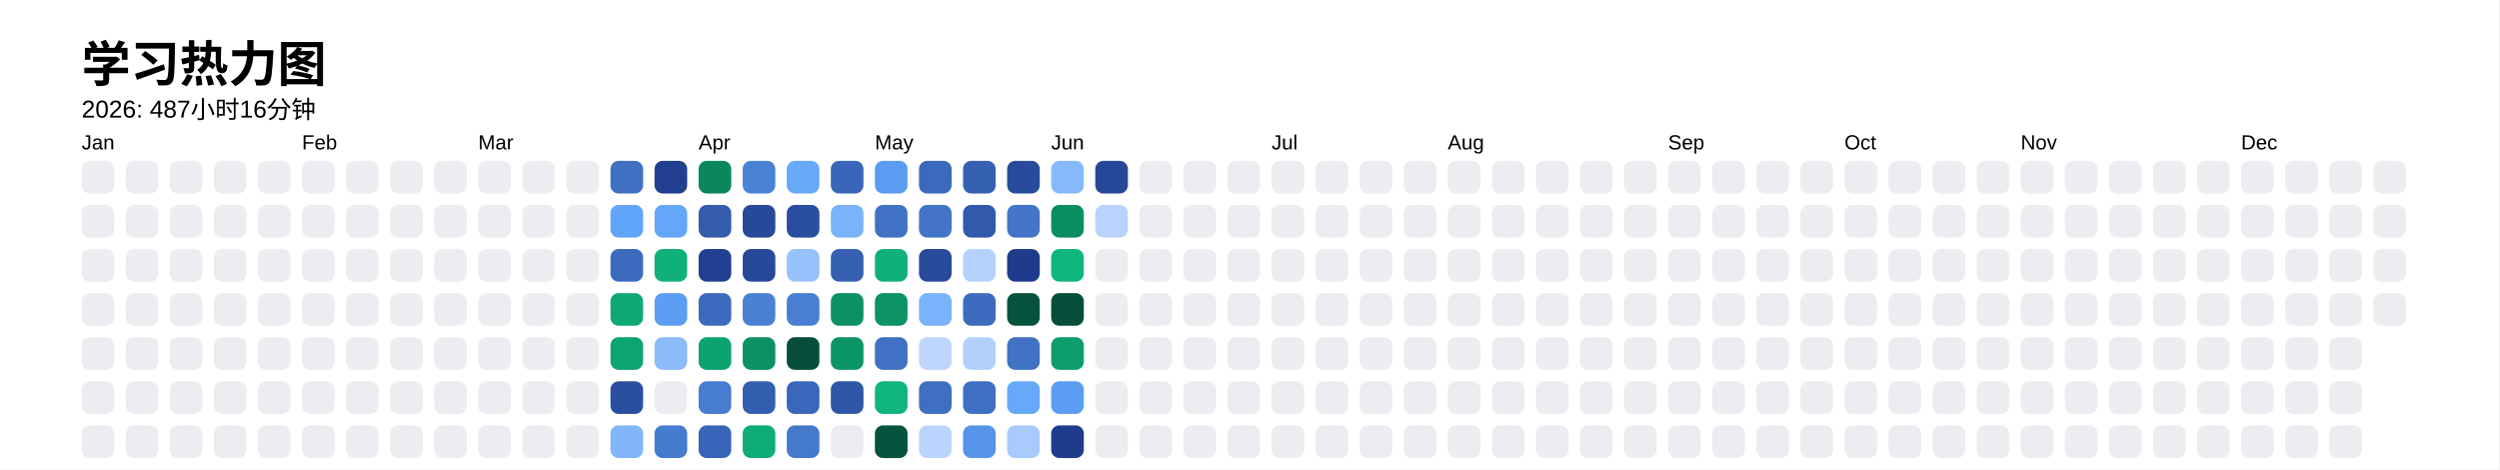
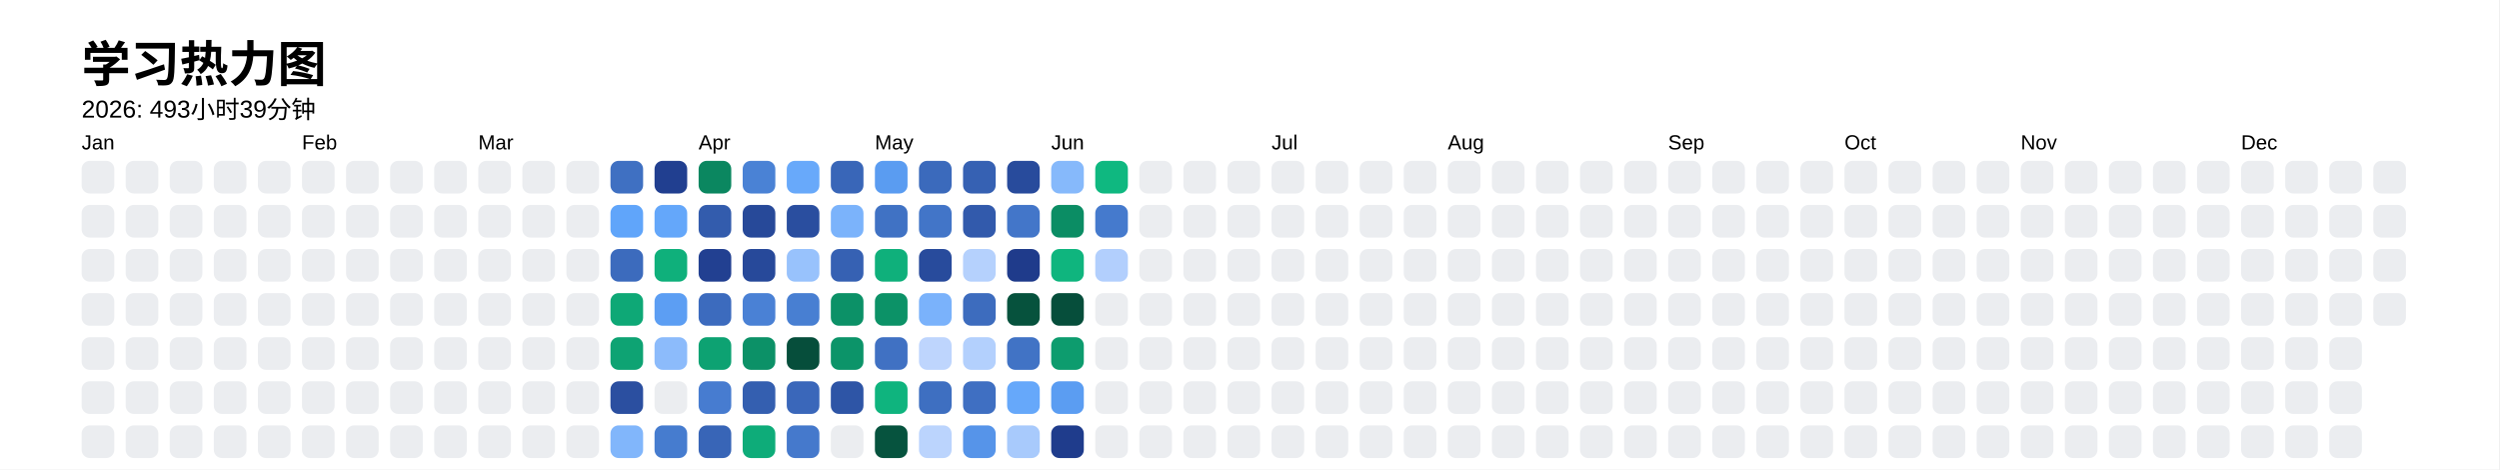
<svg xmlns="http://www.w3.org/2000/svg" style="background-color:white;" baseProfile="full" height="57.5mm" version="1.1" viewBox="0,0,306.2,57.5" width="306.2mm">
  <defs />
  <rect fill="#FFFFFF" height="57.5" width="306.2" x="0" y="0" />
  <text fill="#000000" style="font-size:6px; font-family:Arial; font-weight:bold;" x="10" y="10">学习热力图</text>
-   <text fill="#000000" style="font-size:3px; font-family:Arial;" x="10" y="14.4">2026: 487小时16分钟</text>
+   <text fill="#000000" style="font-size:3px; font-family:Arial;" x="10" y="14.4">2026: 493小时39分钟</text>
  <text fill="#000000" style="font-size:2.5px; font-family:Arial" x="10" y="18.3">Jan</text>
  <rect fill="#ebedf0" height="4" rx="1" ry="1" width="4" x="10" y="19.7" />
  <rect fill="#ebedf0" height="4" rx="1" ry="1" width="4" x="10" y="25.1" />
  <rect fill="#ebedf0" height="4" rx="1" ry="1" width="4" x="10" y="30.5" />
  <rect fill="#ebedf0" height="4" rx="1" ry="1" width="4" x="10" y="35.9" />
  <rect fill="#ebedf0" height="4" rx="1" ry="1" width="4" x="10" y="41.3" />
  <rect fill="#ebedf0" height="4" rx="1" ry="1" width="4" x="10" y="46.7" />
  <rect fill="#ebedf0" height="4" rx="1" ry="1" width="4" x="10" y="52.1" />
  <rect fill="#ebedf0" height="4" rx="1" ry="1" width="4" x="15.4" y="19.7" />
  <rect fill="#ebedf0" height="4" rx="1" ry="1" width="4" x="15.4" y="25.1" />
  <rect fill="#ebedf0" height="4" rx="1" ry="1" width="4" x="15.4" y="30.5" />
  <rect fill="#ebedf0" height="4" rx="1" ry="1" width="4" x="15.4" y="35.9" />
  <rect fill="#ebedf0" height="4" rx="1" ry="1" width="4" x="15.4" y="41.3" />
  <rect fill="#ebedf0" height="4" rx="1" ry="1" width="4" x="15.4" y="46.7" />
  <rect fill="#ebedf0" height="4" rx="1" ry="1" width="4" x="15.4" y="52.1" />
  <rect fill="#ebedf0" height="4" rx="1" ry="1" width="4" x="20.8" y="19.7" />
  <rect fill="#ebedf0" height="4" rx="1" ry="1" width="4" x="20.8" y="25.1" />
  <rect fill="#ebedf0" height="4" rx="1" ry="1" width="4" x="20.8" y="30.5" />
  <rect fill="#ebedf0" height="4" rx="1" ry="1" width="4" x="20.8" y="35.9" />
  <rect fill="#ebedf0" height="4" rx="1" ry="1" width="4" x="20.8" y="41.3" />
  <rect fill="#ebedf0" height="4" rx="1" ry="1" width="4" x="20.8" y="46.7" />
  <rect fill="#ebedf0" height="4" rx="1" ry="1" width="4" x="20.8" y="52.1" />
  <rect fill="#ebedf0" height="4" rx="1" ry="1" width="4" x="26.2" y="19.7" />
  <rect fill="#ebedf0" height="4" rx="1" ry="1" width="4" x="26.2" y="25.1" />
  <rect fill="#ebedf0" height="4" rx="1" ry="1" width="4" x="26.2" y="30.5" />
  <rect fill="#ebedf0" height="4" rx="1" ry="1" width="4" x="26.2" y="35.9" />
  <rect fill="#ebedf0" height="4" rx="1" ry="1" width="4" x="26.2" y="41.3" />
  <rect fill="#ebedf0" height="4" rx="1" ry="1" width="4" x="26.2" y="46.7" />
  <rect fill="#ebedf0" height="4" rx="1" ry="1" width="4" x="26.2" y="52.1" />
  <rect fill="#ebedf0" height="4" rx="1" ry="1" width="4" x="31.6" y="19.7" />
  <rect fill="#ebedf0" height="4" rx="1" ry="1" width="4" x="31.6" y="25.1" />
  <rect fill="#ebedf0" height="4" rx="1" ry="1" width="4" x="31.6" y="30.5" />
  <rect fill="#ebedf0" height="4" rx="1" ry="1" width="4" x="31.6" y="35.9" />
  <rect fill="#ebedf0" height="4" rx="1" ry="1" width="4" x="31.6" y="41.3" />
  <rect fill="#ebedf0" height="4" rx="1" ry="1" width="4" x="31.6" y="46.7" />
  <rect fill="#ebedf0" height="4" rx="1" ry="1" width="4" x="31.6" y="52.1" />
  <text fill="#000000" style="font-size:2.5px; font-family:Arial" x="37.0" y="18.3">Feb</text>
  <rect fill="#ebedf0" height="4" rx="1" ry="1" width="4" x="37.0" y="19.7" />
  <rect fill="#ebedf0" height="4" rx="1" ry="1" width="4" x="37.0" y="25.1" />
  <rect fill="#ebedf0" height="4" rx="1" ry="1" width="4" x="37.0" y="30.5" />
  <rect fill="#ebedf0" height="4" rx="1" ry="1" width="4" x="37.0" y="35.9" />
  <rect fill="#ebedf0" height="4" rx="1" ry="1" width="4" x="37.0" y="41.3" />
  <rect fill="#ebedf0" height="4" rx="1" ry="1" width="4" x="37.0" y="46.7" />
  <rect fill="#ebedf0" height="4" rx="1" ry="1" width="4" x="37.0" y="52.1" />
  <rect fill="#ebedf0" height="4" rx="1" ry="1" width="4" x="42.4" y="19.7" />
  <rect fill="#ebedf0" height="4" rx="1" ry="1" width="4" x="42.4" y="25.1" />
  <rect fill="#ebedf0" height="4" rx="1" ry="1" width="4" x="42.4" y="30.5" />
  <rect fill="#ebedf0" height="4" rx="1" ry="1" width="4" x="42.4" y="35.9" />
  <rect fill="#ebedf0" height="4" rx="1" ry="1" width="4" x="42.4" y="41.3" />
  <rect fill="#ebedf0" height="4" rx="1" ry="1" width="4" x="42.4" y="46.7" />
  <rect fill="#ebedf0" height="4" rx="1" ry="1" width="4" x="42.4" y="52.1" />
  <rect fill="#ebedf0" height="4" rx="1" ry="1" width="4" x="47.8" y="19.7" />
  <rect fill="#ebedf0" height="4" rx="1" ry="1" width="4" x="47.8" y="25.1" />
  <rect fill="#ebedf0" height="4" rx="1" ry="1" width="4" x="47.8" y="30.5" />
  <rect fill="#ebedf0" height="4" rx="1" ry="1" width="4" x="47.8" y="35.9" />
  <rect fill="#ebedf0" height="4" rx="1" ry="1" width="4" x="47.8" y="41.3" />
  <rect fill="#ebedf0" height="4" rx="1" ry="1" width="4" x="47.8" y="46.7" />
  <rect fill="#ebedf0" height="4" rx="1" ry="1" width="4" x="47.8" y="52.1" />
  <rect fill="#ebedf0" height="4" rx="1" ry="1" width="4" x="53.2" y="19.7" />
  <rect fill="#ebedf0" height="4" rx="1" ry="1" width="4" x="53.2" y="25.1" />
  <rect fill="#ebedf0" height="4" rx="1" ry="1" width="4" x="53.2" y="30.5" />
  <rect fill="#ebedf0" height="4" rx="1" ry="1" width="4" x="53.2" y="35.9" />
  <rect fill="#ebedf0" height="4" rx="1" ry="1" width="4" x="53.2" y="41.3" />
  <rect fill="#ebedf0" height="4" rx="1" ry="1" width="4" x="53.2" y="46.7" />
  <rect fill="#ebedf0" height="4" rx="1" ry="1" width="4" x="53.2" y="52.1" />
  <text fill="#000000" style="font-size:2.5px; font-family:Arial" x="58.6" y="18.3">Mar</text>
  <rect fill="#ebedf0" height="4" rx="1" ry="1" width="4" x="58.6" y="19.7" />
  <rect fill="#ebedf0" height="4" rx="1" ry="1" width="4" x="58.6" y="25.1" />
  <rect fill="#ebedf0" height="4" rx="1" ry="1" width="4" x="58.6" y="30.5" />
  <rect fill="#ebedf0" height="4" rx="1" ry="1" width="4" x="58.6" y="35.9" />
  <rect fill="#ebedf0" height="4" rx="1" ry="1" width="4" x="58.6" y="41.3" />
  <rect fill="#ebedf0" height="4" rx="1" ry="1" width="4" x="58.6" y="46.7" />
  <rect fill="#ebedf0" height="4" rx="1" ry="1" width="4" x="58.6" y="52.1" />
  <rect fill="#ebedf0" height="4" rx="1" ry="1" width="4" x="64" y="19.7" />
  <rect fill="#ebedf0" height="4" rx="1" ry="1" width="4" x="64" y="25.1" />
  <rect fill="#ebedf0" height="4" rx="1" ry="1" width="4" x="64" y="30.5" />
  <rect fill="#ebedf0" height="4" rx="1" ry="1" width="4" x="64" y="35.9" />
  <rect fill="#ebedf0" height="4" rx="1" ry="1" width="4" x="64" y="41.3" />
  <rect fill="#ebedf0" height="4" rx="1" ry="1" width="4" x="64" y="46.7" />
  <rect fill="#ebedf0" height="4" rx="1" ry="1" width="4" x="64" y="52.1" />
  <rect fill="#ebedf0" height="4" rx="1" ry="1" width="4" x="69.4" y="19.7" />
  <rect fill="#ebedf0" height="4" rx="1" ry="1" width="4" x="69.4" y="25.1" />
  <rect fill="#ebedf0" height="4" rx="1" ry="1" width="4" x="69.4" y="30.5" />
  <rect fill="#ebedf0" height="4" rx="1" ry="1" width="4" x="69.4" y="35.9" />
  <rect fill="#ebedf0" height="4" rx="1" ry="1" width="4" x="69.4" y="41.3" />
  <rect fill="#ebedf0" height="4" rx="1" ry="1" width="4" x="69.4" y="46.7" />
  <rect fill="#ebedf0" height="4" rx="1" ry="1" width="4" x="69.4" y="52.1" />
  <rect fill="#3f70c2" height="4" rx="1" ry="1" width="4" x="74.8" y="19.7" />
  <rect fill="#60a5fa" height="4" rx="1" ry="1" width="4" x="74.8" y="25.1" />
  <rect fill="#3c6bbd" height="4" rx="1" ry="1" width="4" x="74.8" y="30.5" />
  <rect fill="#0ea876" height="4" rx="1" ry="1" width="4" x="74.8" y="35.9" />
  <rect fill="#0ea373" height="4" rx="1" ry="1" width="4" x="74.8" y="41.3" />
  <rect fill="#2b4fa0" height="4" rx="1" ry="1" width="4" x="74.8" y="46.7" />
  <rect fill="#81b6fb" height="4" rx="1" ry="1" width="4" x="74.8" y="52.1" />
  <rect fill="#213f90" height="4" rx="1" ry="1" width="4" x="80.2" y="19.7" />
  <rect fill="#64a7fa" height="4" rx="1" ry="1" width="4" x="80.2" y="25.1" />
  <rect fill="#0fb07b" height="4" rx="1" ry="1" width="4" x="80.2" y="30.5" />
  <rect fill="#5c9ef3" height="4" rx="1" ry="1" width="4" x="80.2" y="35.9" />
  <rect fill="#8cbbfb" height="4" rx="1" ry="1" width="4" x="80.2" y="41.3" />
  <rect fill="#ebedf0" height="4" rx="1" ry="1" width="4" x="80.2" y="46.7" />
  <rect fill="#467ccf" height="4" rx="1" ry="1" width="4" x="80.2" y="52.1" />
  <text fill="#000000" style="font-size:2.5px; font-family:Arial" x="85.6" y="18.3">Apr</text>
  <rect fill="#0b8760" height="4" rx="1" ry="1" width="4" x="85.6" y="19.7" />
  <rect fill="#335cad" height="4" rx="1" ry="1" width="4" x="85.6" y="25.1" />
  <rect fill="#224091" height="4" rx="1" ry="1" width="4" x="85.6" y="30.5" />
  <rect fill="#3c6bbe" height="4" rx="1" ry="1" width="4" x="85.6" y="35.9" />
  <rect fill="#0da272" height="4" rx="1" ry="1" width="4" x="85.6" y="41.3" />
  <rect fill="#477cd0" height="4" rx="1" ry="1" width="4" x="85.6" y="46.7" />
  <rect fill="#3865b7" height="4" rx="1" ry="1" width="4" x="85.6" y="52.1" />
  <rect fill="#4a82d5" height="4" rx="1" ry="1" width="4" x="91" y="19.7" />
  <rect fill="#274999" height="4" rx="1" ry="1" width="4" x="91" y="25.1" />
  <rect fill="#27499a" height="4" rx="1" ry="1" width="4" x="91" y="30.5" />
  <rect fill="#4a81d5" height="4" rx="1" ry="1" width="4" x="91" y="35.9" />
  <rect fill="#0c9167" height="4" rx="1" ry="1" width="4" x="91" y="41.3" />
  <rect fill="#345fb0" height="4" rx="1" ry="1" width="4" x="91" y="46.7" />
  <rect fill="#0eac79" height="4" rx="1" ry="1" width="4" x="91" y="52.1" />
  <rect fill="#68a9fa" height="4" rx="1" ry="1" width="4" x="96.4" y="19.7" />
  <rect fill="#2a4e9f" height="4" rx="1" ry="1" width="4" x="96.4" y="25.1" />
  <rect fill="#98c2fc" height="4" rx="1" ry="1" width="4" x="96.4" y="30.5" />
  <rect fill="#487fd2" height="4" rx="1" ry="1" width="4" x="96.4" y="35.9" />
  <rect fill="#064e3b" height="4" rx="1" ry="1" width="4" x="96.4" y="41.3" />
  <rect fill="#3a67ba" height="4" rx="1" ry="1" width="4" x="96.4" y="46.7" />
  <rect fill="#4579cc" height="4" rx="1" ry="1" width="4" x="96.4" y="52.1" />
  <rect fill="#3966b8" height="4" rx="1" ry="1" width="4" x="101.8" y="19.7" />
  <rect fill="#7bb3fb" height="4" rx="1" ry="1" width="4" x="101.8" y="25.1" />
  <rect fill="#3661b3" height="4" rx="1" ry="1" width="4" x="101.8" y="30.5" />
  <rect fill="#0c9167" height="4" rx="1" ry="1" width="4" x="101.8" y="35.9" />
  <rect fill="#0c9469" height="4" rx="1" ry="1" width="4" x="101.8" y="41.3" />
  <rect fill="#2e55a6" height="4" rx="1" ry="1" width="4" x="101.8" y="46.7" />
  <rect fill="#ebedf0" height="4" rx="1" ry="1" width="4" x="101.8" y="52.1" />
  <text fill="#000000" style="font-size:2.5px; font-family:Arial" x="107.2" y="18.3">May</text>
  <rect fill="#5a9cf1" height="4" rx="1" ry="1" width="4" x="107.2" y="19.7" />
  <rect fill="#4072c4" height="4" rx="1" ry="1" width="4" x="107.2" y="25.1" />
  <rect fill="#0fb07b" height="4" rx="1" ry="1" width="4" x="107.2" y="30.5" />
  <rect fill="#0c9267" height="4" rx="1" ry="1" width="4" x="107.2" y="35.9" />
  <rect fill="#4071c3" height="4" rx="1" ry="1" width="4" x="107.2" y="41.3" />
  <rect fill="#0fb47e" height="4" rx="1" ry="1" width="4" x="107.2" y="46.7" />
  <rect fill="#06533e" height="4" rx="1" ry="1" width="4" x="107.2" y="52.1" />
  <rect fill="#3b6abc" height="4" rx="1" ry="1" width="4" x="112.6" y="19.7" />
  <rect fill="#4275c8" height="4" rx="1" ry="1" width="4" x="112.6" y="25.1" />
  <rect fill="#284b9c" height="4" rx="1" ry="1" width="4" x="112.6" y="30.5" />
  <rect fill="#7ab2fb" height="4" rx="1" ry="1" width="4" x="112.6" y="35.9" />
  <rect fill="#bed5fd" height="4" rx="1" ry="1" width="4" x="112.6" y="41.3" />
  <rect fill="#3e6fc1" height="4" rx="1" ry="1" width="4" x="112.6" y="46.7" />
  <rect fill="#bbd4fd" height="4" rx="1" ry="1" width="4" x="112.6" y="52.1" />
  <rect fill="#3661b3" height="4" rx="1" ry="1" width="4" x="118" y="19.7" />
  <rect fill="#325aac" height="4" rx="1" ry="1" width="4" x="118" y="25.1" />
  <rect fill="#b5d1fd" height="4" rx="1" ry="1" width="4" x="118" y="30.5" />
  <rect fill="#3d6cbe" height="4" rx="1" ry="1" width="4" x="118" y="35.9" />
  <rect fill="#b3d0fd" height="4" rx="1" ry="1" width="4" x="118" y="41.3" />
  <rect fill="#3f6fc2" height="4" rx="1" ry="1" width="4" x="118" y="46.7" />
  <rect fill="#5694e9" height="4" rx="1" ry="1" width="4" x="118" y="52.1" />
  <rect fill="#284b9c" height="4" rx="1" ry="1" width="4" x="123.4" y="19.7" />
  <rect fill="#4376c9" height="4" rx="1" ry="1" width="4" x="123.4" y="25.1" />
  <rect fill="#1f3b8b" height="4" rx="1" ry="1" width="4" x="123.4" y="30.5" />
  <rect fill="#06523d" height="4" rx="1" ry="1" width="4" x="123.4" y="35.9" />
  <rect fill="#4173c5" height="4" rx="1" ry="1" width="4" x="123.4" y="41.3" />
  <rect fill="#66a8fa" height="4" rx="1" ry="1" width="4" x="123.4" y="46.7" />
  <rect fill="#a8cafc" height="4" rx="1" ry="1" width="4" x="123.4" y="52.1" />
  <text fill="#000000" style="font-size:2.5px; font-family:Arial" x="128.8" y="18.3">Jun</text>
  <rect fill="#86b9fb" height="4" rx="1" ry="1" width="4" x="128.8" y="19.7" />
  <rect fill="#0b8d64" height="4" rx="1" ry="1" width="4" x="128.8" y="25.1" />
  <rect fill="#0fb57e" height="4" rx="1" ry="1" width="4" x="128.8" y="30.5" />
  <rect fill="#064e3b" height="4" rx="1" ry="1" width="4" x="128.8" y="35.9" />
  <rect fill="#0d9c6e" height="4" rx="1" ry="1" width="4" x="128.8" y="41.3" />
  <rect fill="#5b9df2" height="4" rx="1" ry="1" width="4" x="128.8" y="46.7" />
  <rect fill="#1f3c8c" height="4" rx="1" ry="1" width="4" x="128.8" y="52.1" />
-   <rect fill="#264898" height="4" rx="1" ry="1" width="4" x="134.2" y="19.7" />
-   <rect fill="#b9d3fd" height="4" rx="1" ry="1" width="4" x="134.2" y="25.1" />
-   <rect fill="#ebedf0" height="4" rx="1" ry="1" width="4" x="134.2" y="30.5" />
+   <rect fill="#0fb880" height="4" rx="1" ry="1" width="4" x="134.2" y="19.7" />
+   <rect fill="#457acd" height="4" rx="1" ry="1" width="4" x="134.2" y="25.1" />
+   <rect fill="#b2cffd" height="4" rx="1" ry="1" width="4" x="134.2" y="30.5" />
  <rect fill="#ebedf0" height="4" rx="1" ry="1" width="4" x="134.2" y="35.9" />
  <rect fill="#ebedf0" height="4" rx="1" ry="1" width="4" x="134.2" y="41.3" />
  <rect fill="#ebedf0" height="4" rx="1" ry="1" width="4" x="134.2" y="46.7" />
  <rect fill="#ebedf0" height="4" rx="1" ry="1" width="4" x="134.2" y="52.1" />
  <rect fill="#ebedf0" height="4" rx="1" ry="1" width="4" x="139.6" y="19.7" />
  <rect fill="#ebedf0" height="4" rx="1" ry="1" width="4" x="139.6" y="25.1" />
  <rect fill="#ebedf0" height="4" rx="1" ry="1" width="4" x="139.6" y="30.5" />
  <rect fill="#ebedf0" height="4" rx="1" ry="1" width="4" x="139.6" y="35.9" />
  <rect fill="#ebedf0" height="4" rx="1" ry="1" width="4" x="139.6" y="41.3" />
  <rect fill="#ebedf0" height="4" rx="1" ry="1" width="4" x="139.6" y="46.7" />
  <rect fill="#ebedf0" height="4" rx="1" ry="1" width="4" x="139.6" y="52.1" />
  <rect fill="#ebedf0" height="4" rx="1" ry="1" width="4" x="145" y="19.7" />
  <rect fill="#ebedf0" height="4" rx="1" ry="1" width="4" x="145" y="25.1" />
  <rect fill="#ebedf0" height="4" rx="1" ry="1" width="4" x="145" y="30.5" />
  <rect fill="#ebedf0" height="4" rx="1" ry="1" width="4" x="145" y="35.9" />
  <rect fill="#ebedf0" height="4" rx="1" ry="1" width="4" x="145" y="41.3" />
  <rect fill="#ebedf0" height="4" rx="1" ry="1" width="4" x="145" y="46.7" />
  <rect fill="#ebedf0" height="4" rx="1" ry="1" width="4" x="145" y="52.1" />
  <rect fill="#ebedf0" height="4" rx="1" ry="1" width="4" x="150.4" y="19.7" />
  <rect fill="#ebedf0" height="4" rx="1" ry="1" width="4" x="150.4" y="25.1" />
  <rect fill="#ebedf0" height="4" rx="1" ry="1" width="4" x="150.4" y="30.5" />
  <rect fill="#ebedf0" height="4" rx="1" ry="1" width="4" x="150.4" y="35.9" />
  <rect fill="#ebedf0" height="4" rx="1" ry="1" width="4" x="150.4" y="41.3" />
  <rect fill="#ebedf0" height="4" rx="1" ry="1" width="4" x="150.4" y="46.7" />
  <rect fill="#ebedf0" height="4" rx="1" ry="1" width="4" x="150.4" y="52.1" />
  <text fill="#000000" style="font-size:2.5px; font-family:Arial" x="155.8" y="18.3">Jul</text>
  <rect fill="#ebedf0" height="4" rx="1" ry="1" width="4" x="155.8" y="19.7" />
  <rect fill="#ebedf0" height="4" rx="1" ry="1" width="4" x="155.8" y="25.1" />
  <rect fill="#ebedf0" height="4" rx="1" ry="1" width="4" x="155.8" y="30.5" />
  <rect fill="#ebedf0" height="4" rx="1" ry="1" width="4" x="155.8" y="35.9" />
  <rect fill="#ebedf0" height="4" rx="1" ry="1" width="4" x="155.8" y="41.3" />
  <rect fill="#ebedf0" height="4" rx="1" ry="1" width="4" x="155.8" y="46.7" />
  <rect fill="#ebedf0" height="4" rx="1" ry="1" width="4" x="155.8" y="52.1" />
  <rect fill="#ebedf0" height="4" rx="1" ry="1" width="4" x="161.2" y="19.7" />
  <rect fill="#ebedf0" height="4" rx="1" ry="1" width="4" x="161.2" y="25.1" />
  <rect fill="#ebedf0" height="4" rx="1" ry="1" width="4" x="161.2" y="30.5" />
  <rect fill="#ebedf0" height="4" rx="1" ry="1" width="4" x="161.2" y="35.9" />
  <rect fill="#ebedf0" height="4" rx="1" ry="1" width="4" x="161.2" y="41.3" />
  <rect fill="#ebedf0" height="4" rx="1" ry="1" width="4" x="161.2" y="46.7" />
  <rect fill="#ebedf0" height="4" rx="1" ry="1" width="4" x="161.2" y="52.1" />
  <rect fill="#ebedf0" height="4" rx="1" ry="1" width="4" x="166.6" y="19.7" />
  <rect fill="#ebedf0" height="4" rx="1" ry="1" width="4" x="166.6" y="25.1" />
  <rect fill="#ebedf0" height="4" rx="1" ry="1" width="4" x="166.6" y="30.5" />
  <rect fill="#ebedf0" height="4" rx="1" ry="1" width="4" x="166.6" y="35.9" />
  <rect fill="#ebedf0" height="4" rx="1" ry="1" width="4" x="166.6" y="41.3" />
  <rect fill="#ebedf0" height="4" rx="1" ry="1" width="4" x="166.6" y="46.7" />
  <rect fill="#ebedf0" height="4" rx="1" ry="1" width="4" x="166.6" y="52.1" />
  <rect fill="#ebedf0" height="4" rx="1" ry="1" width="4" x="172" y="19.7" />
  <rect fill="#ebedf0" height="4" rx="1" ry="1" width="4" x="172" y="25.1" />
  <rect fill="#ebedf0" height="4" rx="1" ry="1" width="4" x="172" y="30.5" />
  <rect fill="#ebedf0" height="4" rx="1" ry="1" width="4" x="172" y="35.9" />
  <rect fill="#ebedf0" height="4" rx="1" ry="1" width="4" x="172" y="41.3" />
  <rect fill="#ebedf0" height="4" rx="1" ry="1" width="4" x="172" y="46.7" />
  <rect fill="#ebedf0" height="4" rx="1" ry="1" width="4" x="172" y="52.1" />
  <text fill="#000000" style="font-size:2.5px; font-family:Arial" x="177.4" y="18.3">Aug</text>
  <rect fill="#ebedf0" height="4" rx="1" ry="1" width="4" x="177.4" y="19.7" />
  <rect fill="#ebedf0" height="4" rx="1" ry="1" width="4" x="177.4" y="25.1" />
  <rect fill="#ebedf0" height="4" rx="1" ry="1" width="4" x="177.4" y="30.5" />
  <rect fill="#ebedf0" height="4" rx="1" ry="1" width="4" x="177.4" y="35.9" />
  <rect fill="#ebedf0" height="4" rx="1" ry="1" width="4" x="177.4" y="41.3" />
  <rect fill="#ebedf0" height="4" rx="1" ry="1" width="4" x="177.4" y="46.7" />
  <rect fill="#ebedf0" height="4" rx="1" ry="1" width="4" x="177.4" y="52.1" />
  <rect fill="#ebedf0" height="4" rx="1" ry="1" width="4" x="182.8" y="19.7" />
  <rect fill="#ebedf0" height="4" rx="1" ry="1" width="4" x="182.8" y="25.1" />
  <rect fill="#ebedf0" height="4" rx="1" ry="1" width="4" x="182.8" y="30.5" />
  <rect fill="#ebedf0" height="4" rx="1" ry="1" width="4" x="182.8" y="35.9" />
  <rect fill="#ebedf0" height="4" rx="1" ry="1" width="4" x="182.8" y="41.3" />
  <rect fill="#ebedf0" height="4" rx="1" ry="1" width="4" x="182.8" y="46.7" />
  <rect fill="#ebedf0" height="4" rx="1" ry="1" width="4" x="182.8" y="52.1" />
  <rect fill="#ebedf0" height="4" rx="1" ry="1" width="4" x="188.2" y="19.7" />
  <rect fill="#ebedf0" height="4" rx="1" ry="1" width="4" x="188.2" y="25.1" />
  <rect fill="#ebedf0" height="4" rx="1" ry="1" width="4" x="188.2" y="30.5" />
  <rect fill="#ebedf0" height="4" rx="1" ry="1" width="4" x="188.2" y="35.9" />
  <rect fill="#ebedf0" height="4" rx="1" ry="1" width="4" x="188.2" y="41.3" />
  <rect fill="#ebedf0" height="4" rx="1" ry="1" width="4" x="188.2" y="46.7" />
  <rect fill="#ebedf0" height="4" rx="1" ry="1" width="4" x="188.2" y="52.1" />
  <rect fill="#ebedf0" height="4" rx="1" ry="1" width="4" x="193.6" y="19.7" />
  <rect fill="#ebedf0" height="4" rx="1" ry="1" width="4" x="193.6" y="25.1" />
  <rect fill="#ebedf0" height="4" rx="1" ry="1" width="4" x="193.6" y="30.5" />
  <rect fill="#ebedf0" height="4" rx="1" ry="1" width="4" x="193.6" y="35.9" />
  <rect fill="#ebedf0" height="4" rx="1" ry="1" width="4" x="193.6" y="41.3" />
  <rect fill="#ebedf0" height="4" rx="1" ry="1" width="4" x="193.6" y="46.7" />
  <rect fill="#ebedf0" height="4" rx="1" ry="1" width="4" x="193.6" y="52.1" />
  <rect fill="#ebedf0" height="4" rx="1" ry="1" width="4" x="199" y="19.7" />
  <rect fill="#ebedf0" height="4" rx="1" ry="1" width="4" x="199" y="25.1" />
  <rect fill="#ebedf0" height="4" rx="1" ry="1" width="4" x="199" y="30.5" />
  <rect fill="#ebedf0" height="4" rx="1" ry="1" width="4" x="199" y="35.9" />
  <rect fill="#ebedf0" height="4" rx="1" ry="1" width="4" x="199" y="41.3" />
  <rect fill="#ebedf0" height="4" rx="1" ry="1" width="4" x="199" y="46.7" />
  <rect fill="#ebedf0" height="4" rx="1" ry="1" width="4" x="199" y="52.1" />
  <text fill="#000000" style="font-size:2.5px; font-family:Arial" x="204.4" y="18.3">Sep</text>
  <rect fill="#ebedf0" height="4" rx="1" ry="1" width="4" x="204.4" y="19.7" />
  <rect fill="#ebedf0" height="4" rx="1" ry="1" width="4" x="204.4" y="25.1" />
  <rect fill="#ebedf0" height="4" rx="1" ry="1" width="4" x="204.4" y="30.5" />
  <rect fill="#ebedf0" height="4" rx="1" ry="1" width="4" x="204.4" y="35.9" />
  <rect fill="#ebedf0" height="4" rx="1" ry="1" width="4" x="204.4" y="41.3" />
  <rect fill="#ebedf0" height="4" rx="1" ry="1" width="4" x="204.4" y="46.7" />
  <rect fill="#ebedf0" height="4" rx="1" ry="1" width="4" x="204.4" y="52.1" />
  <rect fill="#ebedf0" height="4" rx="1" ry="1" width="4" x="209.8" y="19.7" />
  <rect fill="#ebedf0" height="4" rx="1" ry="1" width="4" x="209.8" y="25.1" />
  <rect fill="#ebedf0" height="4" rx="1" ry="1" width="4" x="209.8" y="30.5" />
  <rect fill="#ebedf0" height="4" rx="1" ry="1" width="4" x="209.8" y="35.9" />
  <rect fill="#ebedf0" height="4" rx="1" ry="1" width="4" x="209.8" y="41.3" />
  <rect fill="#ebedf0" height="4" rx="1" ry="1" width="4" x="209.8" y="46.7" />
  <rect fill="#ebedf0" height="4" rx="1" ry="1" width="4" x="209.8" y="52.1" />
  <rect fill="#ebedf0" height="4" rx="1" ry="1" width="4" x="215.2" y="19.7" />
  <rect fill="#ebedf0" height="4" rx="1" ry="1" width="4" x="215.2" y="25.1" />
  <rect fill="#ebedf0" height="4" rx="1" ry="1" width="4" x="215.2" y="30.5" />
  <rect fill="#ebedf0" height="4" rx="1" ry="1" width="4" x="215.2" y="35.9" />
  <rect fill="#ebedf0" height="4" rx="1" ry="1" width="4" x="215.2" y="41.3" />
  <rect fill="#ebedf0" height="4" rx="1" ry="1" width="4" x="215.2" y="46.7" />
  <rect fill="#ebedf0" height="4" rx="1" ry="1" width="4" x="215.2" y="52.1" />
  <rect fill="#ebedf0" height="4" rx="1" ry="1" width="4" x="220.6" y="19.7" />
  <rect fill="#ebedf0" height="4" rx="1" ry="1" width="4" x="220.6" y="25.1" />
  <rect fill="#ebedf0" height="4" rx="1" ry="1" width="4" x="220.6" y="30.5" />
  <rect fill="#ebedf0" height="4" rx="1" ry="1" width="4" x="220.6" y="35.9" />
  <rect fill="#ebedf0" height="4" rx="1" ry="1" width="4" x="220.6" y="41.3" />
  <rect fill="#ebedf0" height="4" rx="1" ry="1" width="4" x="220.6" y="46.7" />
  <rect fill="#ebedf0" height="4" rx="1" ry="1" width="4" x="220.6" y="52.1" />
  <text fill="#000000" style="font-size:2.5px; font-family:Arial" x="226" y="18.3">Oct</text>
  <rect fill="#ebedf0" height="4" rx="1" ry="1" width="4" x="226" y="19.7" />
  <rect fill="#ebedf0" height="4" rx="1" ry="1" width="4" x="226" y="25.1" />
  <rect fill="#ebedf0" height="4" rx="1" ry="1" width="4" x="226" y="30.5" />
  <rect fill="#ebedf0" height="4" rx="1" ry="1" width="4" x="226" y="35.9" />
  <rect fill="#ebedf0" height="4" rx="1" ry="1" width="4" x="226" y="41.3" />
  <rect fill="#ebedf0" height="4" rx="1" ry="1" width="4" x="226" y="46.7" />
  <rect fill="#ebedf0" height="4" rx="1" ry="1" width="4" x="226" y="52.1" />
  <rect fill="#ebedf0" height="4" rx="1" ry="1" width="4" x="231.4" y="19.7" />
  <rect fill="#ebedf0" height="4" rx="1" ry="1" width="4" x="231.4" y="25.1" />
  <rect fill="#ebedf0" height="4" rx="1" ry="1" width="4" x="231.4" y="30.5" />
  <rect fill="#ebedf0" height="4" rx="1" ry="1" width="4" x="231.4" y="35.9" />
  <rect fill="#ebedf0" height="4" rx="1" ry="1" width="4" x="231.4" y="41.3" />
  <rect fill="#ebedf0" height="4" rx="1" ry="1" width="4" x="231.4" y="46.7" />
  <rect fill="#ebedf0" height="4" rx="1" ry="1" width="4" x="231.4" y="52.1" />
  <rect fill="#ebedf0" height="4" rx="1" ry="1" width="4" x="236.8" y="19.7" />
  <rect fill="#ebedf0" height="4" rx="1" ry="1" width="4" x="236.8" y="25.1" />
  <rect fill="#ebedf0" height="4" rx="1" ry="1" width="4" x="236.8" y="30.5" />
  <rect fill="#ebedf0" height="4" rx="1" ry="1" width="4" x="236.8" y="35.9" />
  <rect fill="#ebedf0" height="4" rx="1" ry="1" width="4" x="236.8" y="41.3" />
  <rect fill="#ebedf0" height="4" rx="1" ry="1" width="4" x="236.8" y="46.7" />
  <rect fill="#ebedf0" height="4" rx="1" ry="1" width="4" x="236.8" y="52.1" />
  <rect fill="#ebedf0" height="4" rx="1" ry="1" width="4" x="242.2" y="19.7" />
  <rect fill="#ebedf0" height="4" rx="1" ry="1" width="4" x="242.2" y="25.1" />
  <rect fill="#ebedf0" height="4" rx="1" ry="1" width="4" x="242.2" y="30.5" />
  <rect fill="#ebedf0" height="4" rx="1" ry="1" width="4" x="242.2" y="35.9" />
  <rect fill="#ebedf0" height="4" rx="1" ry="1" width="4" x="242.2" y="41.3" />
  <rect fill="#ebedf0" height="4" rx="1" ry="1" width="4" x="242.2" y="46.7" />
  <rect fill="#ebedf0" height="4" rx="1" ry="1" width="4" x="242.2" y="52.1" />
  <text fill="#000000" style="font-size:2.5px; font-family:Arial" x="247.6" y="18.3">Nov</text>
  <rect fill="#ebedf0" height="4" rx="1" ry="1" width="4" x="247.6" y="19.7" />
  <rect fill="#ebedf0" height="4" rx="1" ry="1" width="4" x="247.6" y="25.1" />
  <rect fill="#ebedf0" height="4" rx="1" ry="1" width="4" x="247.6" y="30.5" />
  <rect fill="#ebedf0" height="4" rx="1" ry="1" width="4" x="247.6" y="35.9" />
  <rect fill="#ebedf0" height="4" rx="1" ry="1" width="4" x="247.6" y="41.3" />
  <rect fill="#ebedf0" height="4" rx="1" ry="1" width="4" x="247.6" y="46.7" />
  <rect fill="#ebedf0" height="4" rx="1" ry="1" width="4" x="247.6" y="52.1" />
  <rect fill="#ebedf0" height="4" rx="1" ry="1" width="4" x="253" y="19.7" />
  <rect fill="#ebedf0" height="4" rx="1" ry="1" width="4" x="253" y="25.1" />
  <rect fill="#ebedf0" height="4" rx="1" ry="1" width="4" x="253" y="30.5" />
  <rect fill="#ebedf0" height="4" rx="1" ry="1" width="4" x="253" y="35.9" />
  <rect fill="#ebedf0" height="4" rx="1" ry="1" width="4" x="253" y="41.3" />
  <rect fill="#ebedf0" height="4" rx="1" ry="1" width="4" x="253" y="46.7" />
  <rect fill="#ebedf0" height="4" rx="1" ry="1" width="4" x="253" y="52.1" />
  <rect fill="#ebedf0" height="4" rx="1" ry="1" width="4" x="258.4" y="19.7" />
  <rect fill="#ebedf0" height="4" rx="1" ry="1" width="4" x="258.4" y="25.1" />
  <rect fill="#ebedf0" height="4" rx="1" ry="1" width="4" x="258.4" y="30.5" />
  <rect fill="#ebedf0" height="4" rx="1" ry="1" width="4" x="258.4" y="35.9" />
  <rect fill="#ebedf0" height="4" rx="1" ry="1" width="4" x="258.4" y="41.3" />
  <rect fill="#ebedf0" height="4" rx="1" ry="1" width="4" x="258.4" y="46.7" />
  <rect fill="#ebedf0" height="4" rx="1" ry="1" width="4" x="258.4" y="52.1" />
  <rect fill="#ebedf0" height="4" rx="1" ry="1" width="4" x="263.8" y="19.7" />
  <rect fill="#ebedf0" height="4" rx="1" ry="1" width="4" x="263.8" y="25.1" />
  <rect fill="#ebedf0" height="4" rx="1" ry="1" width="4" x="263.8" y="30.5" />
  <rect fill="#ebedf0" height="4" rx="1" ry="1" width="4" x="263.8" y="35.9" />
  <rect fill="#ebedf0" height="4" rx="1" ry="1" width="4" x="263.8" y="41.3" />
  <rect fill="#ebedf0" height="4" rx="1" ry="1" width="4" x="263.8" y="46.7" />
  <rect fill="#ebedf0" height="4" rx="1" ry="1" width="4" x="263.8" y="52.1" />
  <rect fill="#ebedf0" height="4" rx="1" ry="1" width="4" x="269.2" y="19.7" />
  <rect fill="#ebedf0" height="4" rx="1" ry="1" width="4" x="269.2" y="25.1" />
  <rect fill="#ebedf0" height="4" rx="1" ry="1" width="4" x="269.2" y="30.5" />
  <rect fill="#ebedf0" height="4" rx="1" ry="1" width="4" x="269.2" y="35.9" />
  <rect fill="#ebedf0" height="4" rx="1" ry="1" width="4" x="269.2" y="41.3" />
  <rect fill="#ebedf0" height="4" rx="1" ry="1" width="4" x="269.2" y="46.7" />
  <rect fill="#ebedf0" height="4" rx="1" ry="1" width="4" x="269.2" y="52.1" />
  <text fill="#000000" style="font-size:2.5px; font-family:Arial" x="274.6" y="18.3">Dec</text>
  <rect fill="#ebedf0" height="4" rx="1" ry="1" width="4" x="274.6" y="19.7" />
  <rect fill="#ebedf0" height="4" rx="1" ry="1" width="4" x="274.6" y="25.1" />
  <rect fill="#ebedf0" height="4" rx="1" ry="1" width="4" x="274.6" y="30.5" />
  <rect fill="#ebedf0" height="4" rx="1" ry="1" width="4" x="274.6" y="35.9" />
  <rect fill="#ebedf0" height="4" rx="1" ry="1" width="4" x="274.6" y="41.3" />
  <rect fill="#ebedf0" height="4" rx="1" ry="1" width="4" x="274.6" y="46.7" />
  <rect fill="#ebedf0" height="4" rx="1" ry="1" width="4" x="274.6" y="52.1" />
  <rect fill="#ebedf0" height="4" rx="1" ry="1" width="4" x="280" y="19.7" />
  <rect fill="#ebedf0" height="4" rx="1" ry="1" width="4" x="280" y="25.1" />
  <rect fill="#ebedf0" height="4" rx="1" ry="1" width="4" x="280" y="30.5" />
  <rect fill="#ebedf0" height="4" rx="1" ry="1" width="4" x="280" y="35.9" />
  <rect fill="#ebedf0" height="4" rx="1" ry="1" width="4" x="280" y="41.3" />
  <rect fill="#ebedf0" height="4" rx="1" ry="1" width="4" x="280" y="46.7" />
  <rect fill="#ebedf0" height="4" rx="1" ry="1" width="4" x="280" y="52.1" />
  <rect fill="#ebedf0" height="4" rx="1" ry="1" width="4" x="285.4" y="19.7" />
  <rect fill="#ebedf0" height="4" rx="1" ry="1" width="4" x="285.4" y="25.1" />
  <rect fill="#ebedf0" height="4" rx="1" ry="1" width="4" x="285.4" y="30.5" />
  <rect fill="#ebedf0" height="4" rx="1" ry="1" width="4" x="285.4" y="35.9" />
  <rect fill="#ebedf0" height="4" rx="1" ry="1" width="4" x="285.4" y="41.3" />
  <rect fill="#ebedf0" height="4" rx="1" ry="1" width="4" x="285.4" y="46.7" />
  <rect fill="#ebedf0" height="4" rx="1" ry="1" width="4" x="285.4" y="52.1" />
  <rect fill="#ebedf0" height="4" rx="1" ry="1" width="4" x="290.8" y="19.7" />
  <rect fill="#ebedf0" height="4" rx="1" ry="1" width="4" x="290.8" y="25.1" />
  <rect fill="#ebedf0" height="4" rx="1" ry="1" width="4" x="290.8" y="30.5" />
  <rect fill="#ebedf0" height="4" rx="1" ry="1" width="4" x="290.8" y="35.9" />
</svg>
